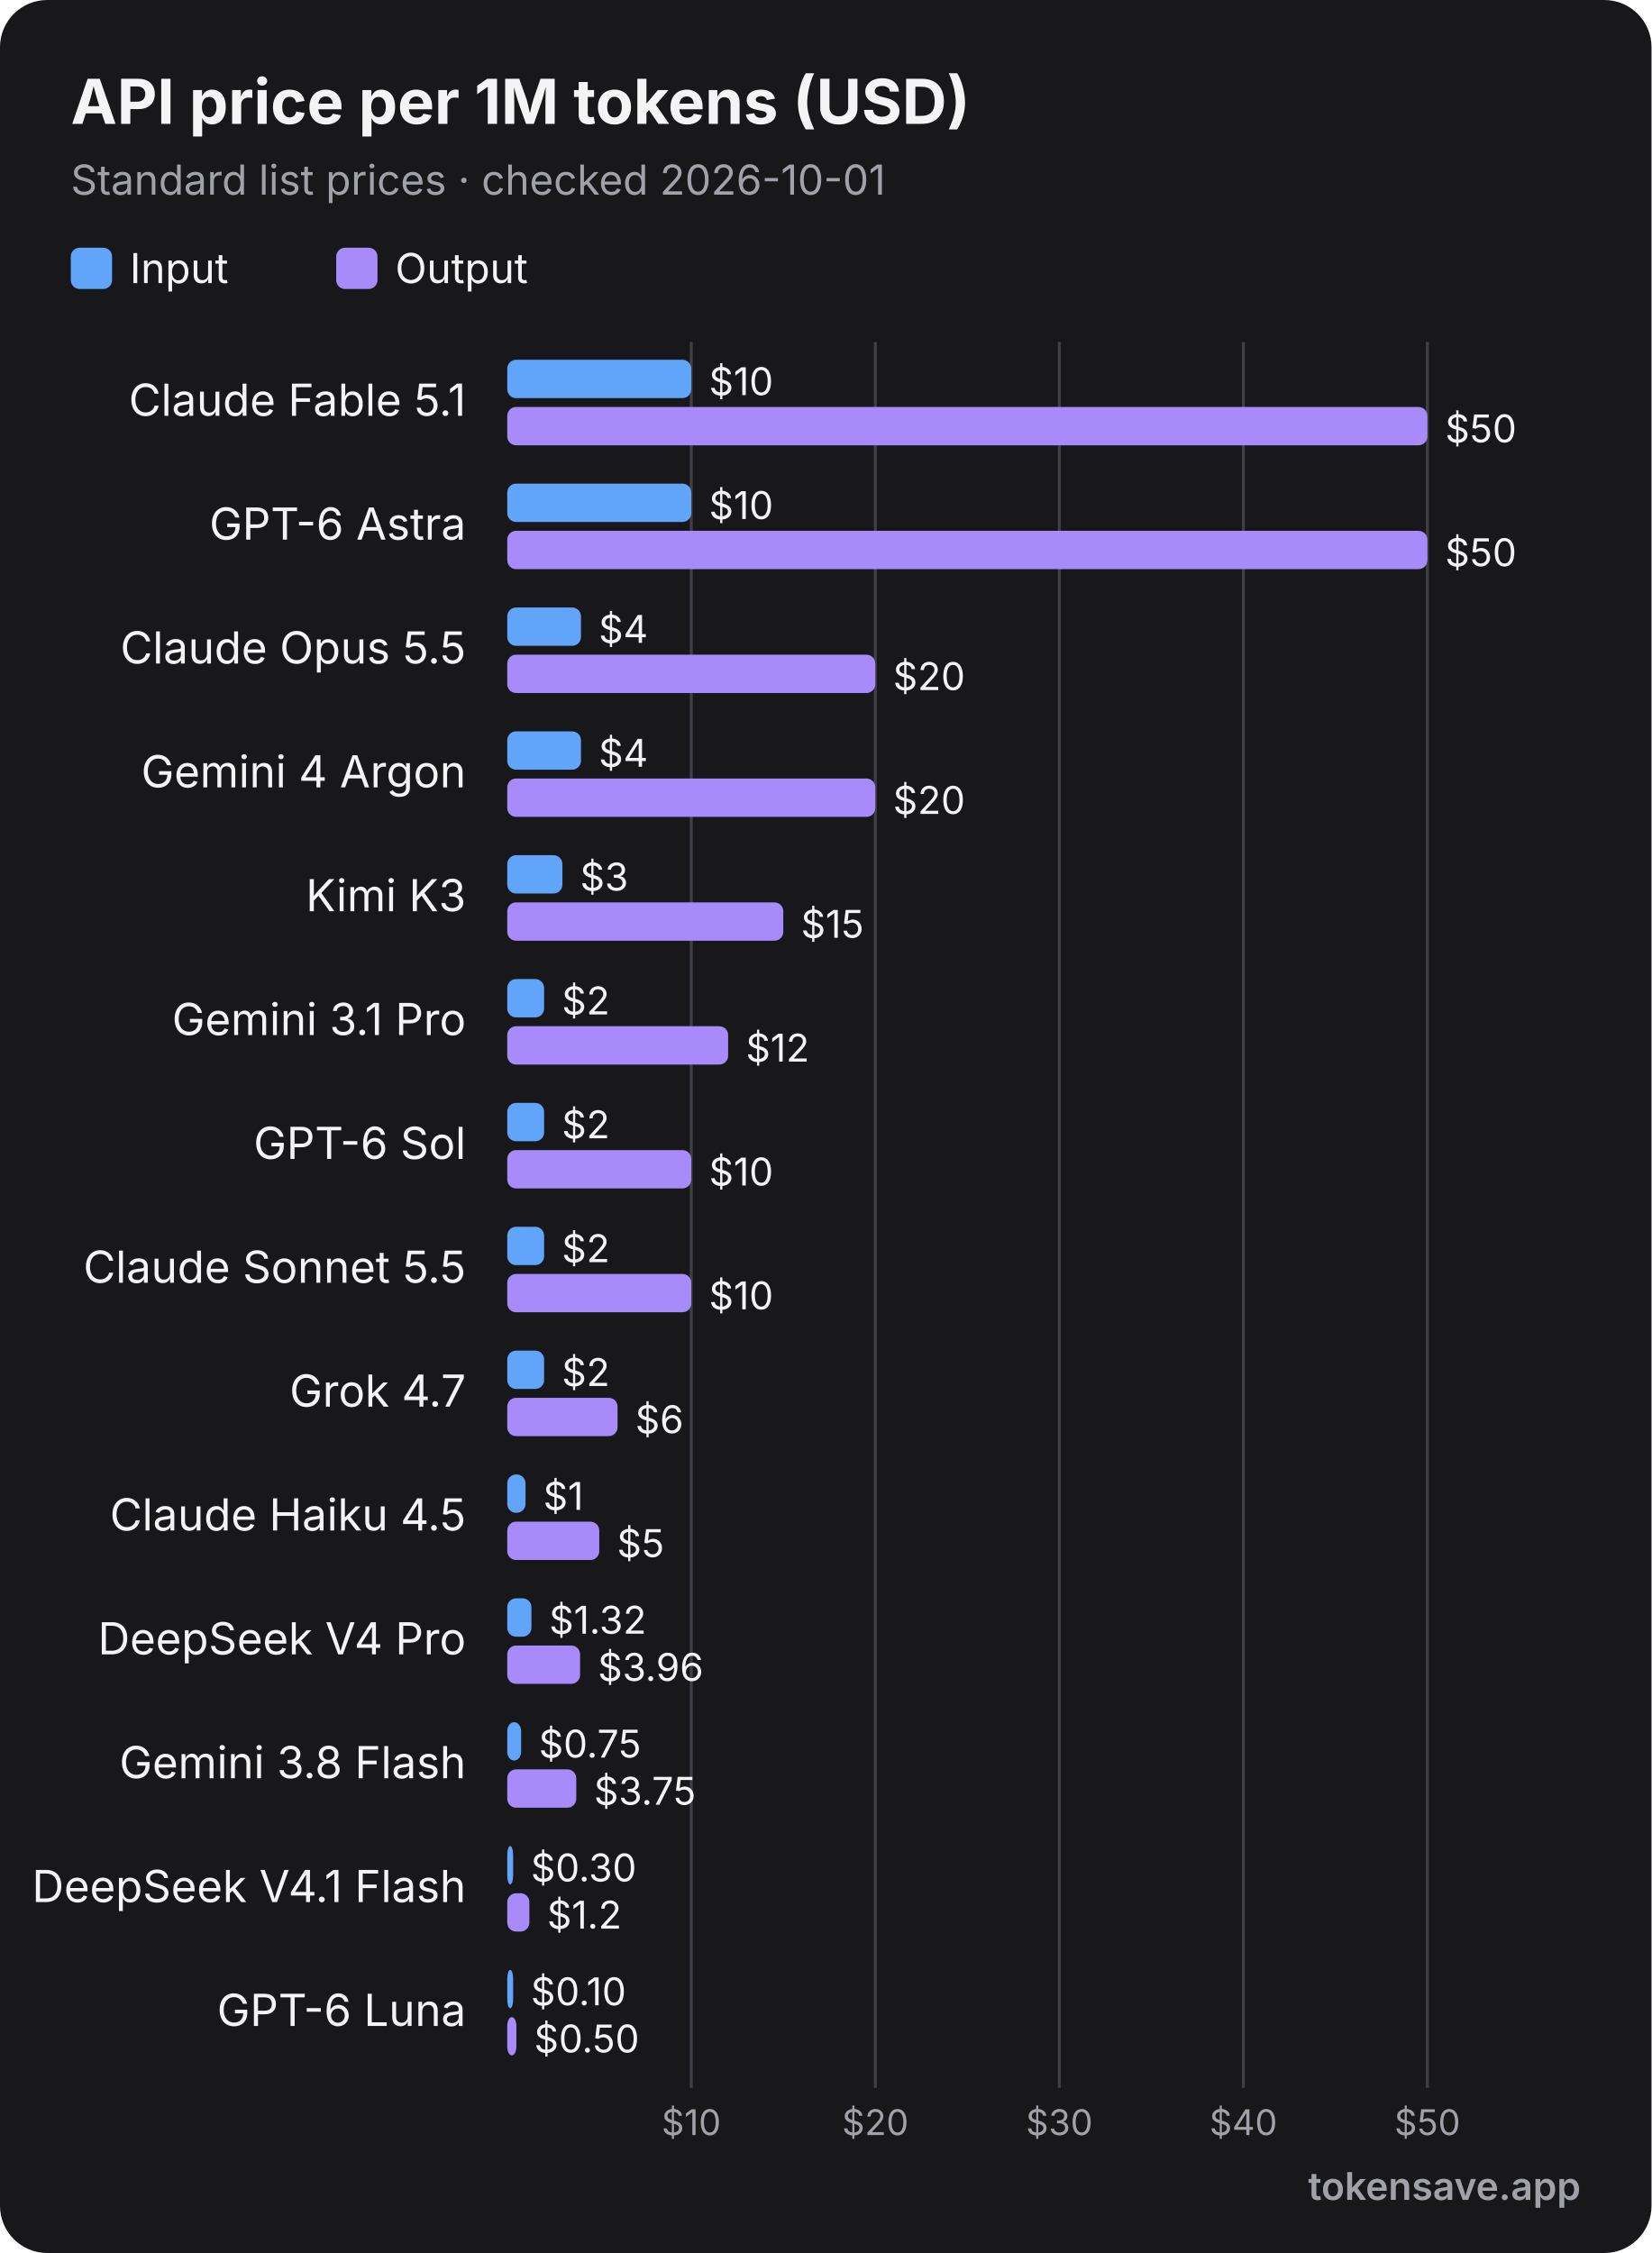
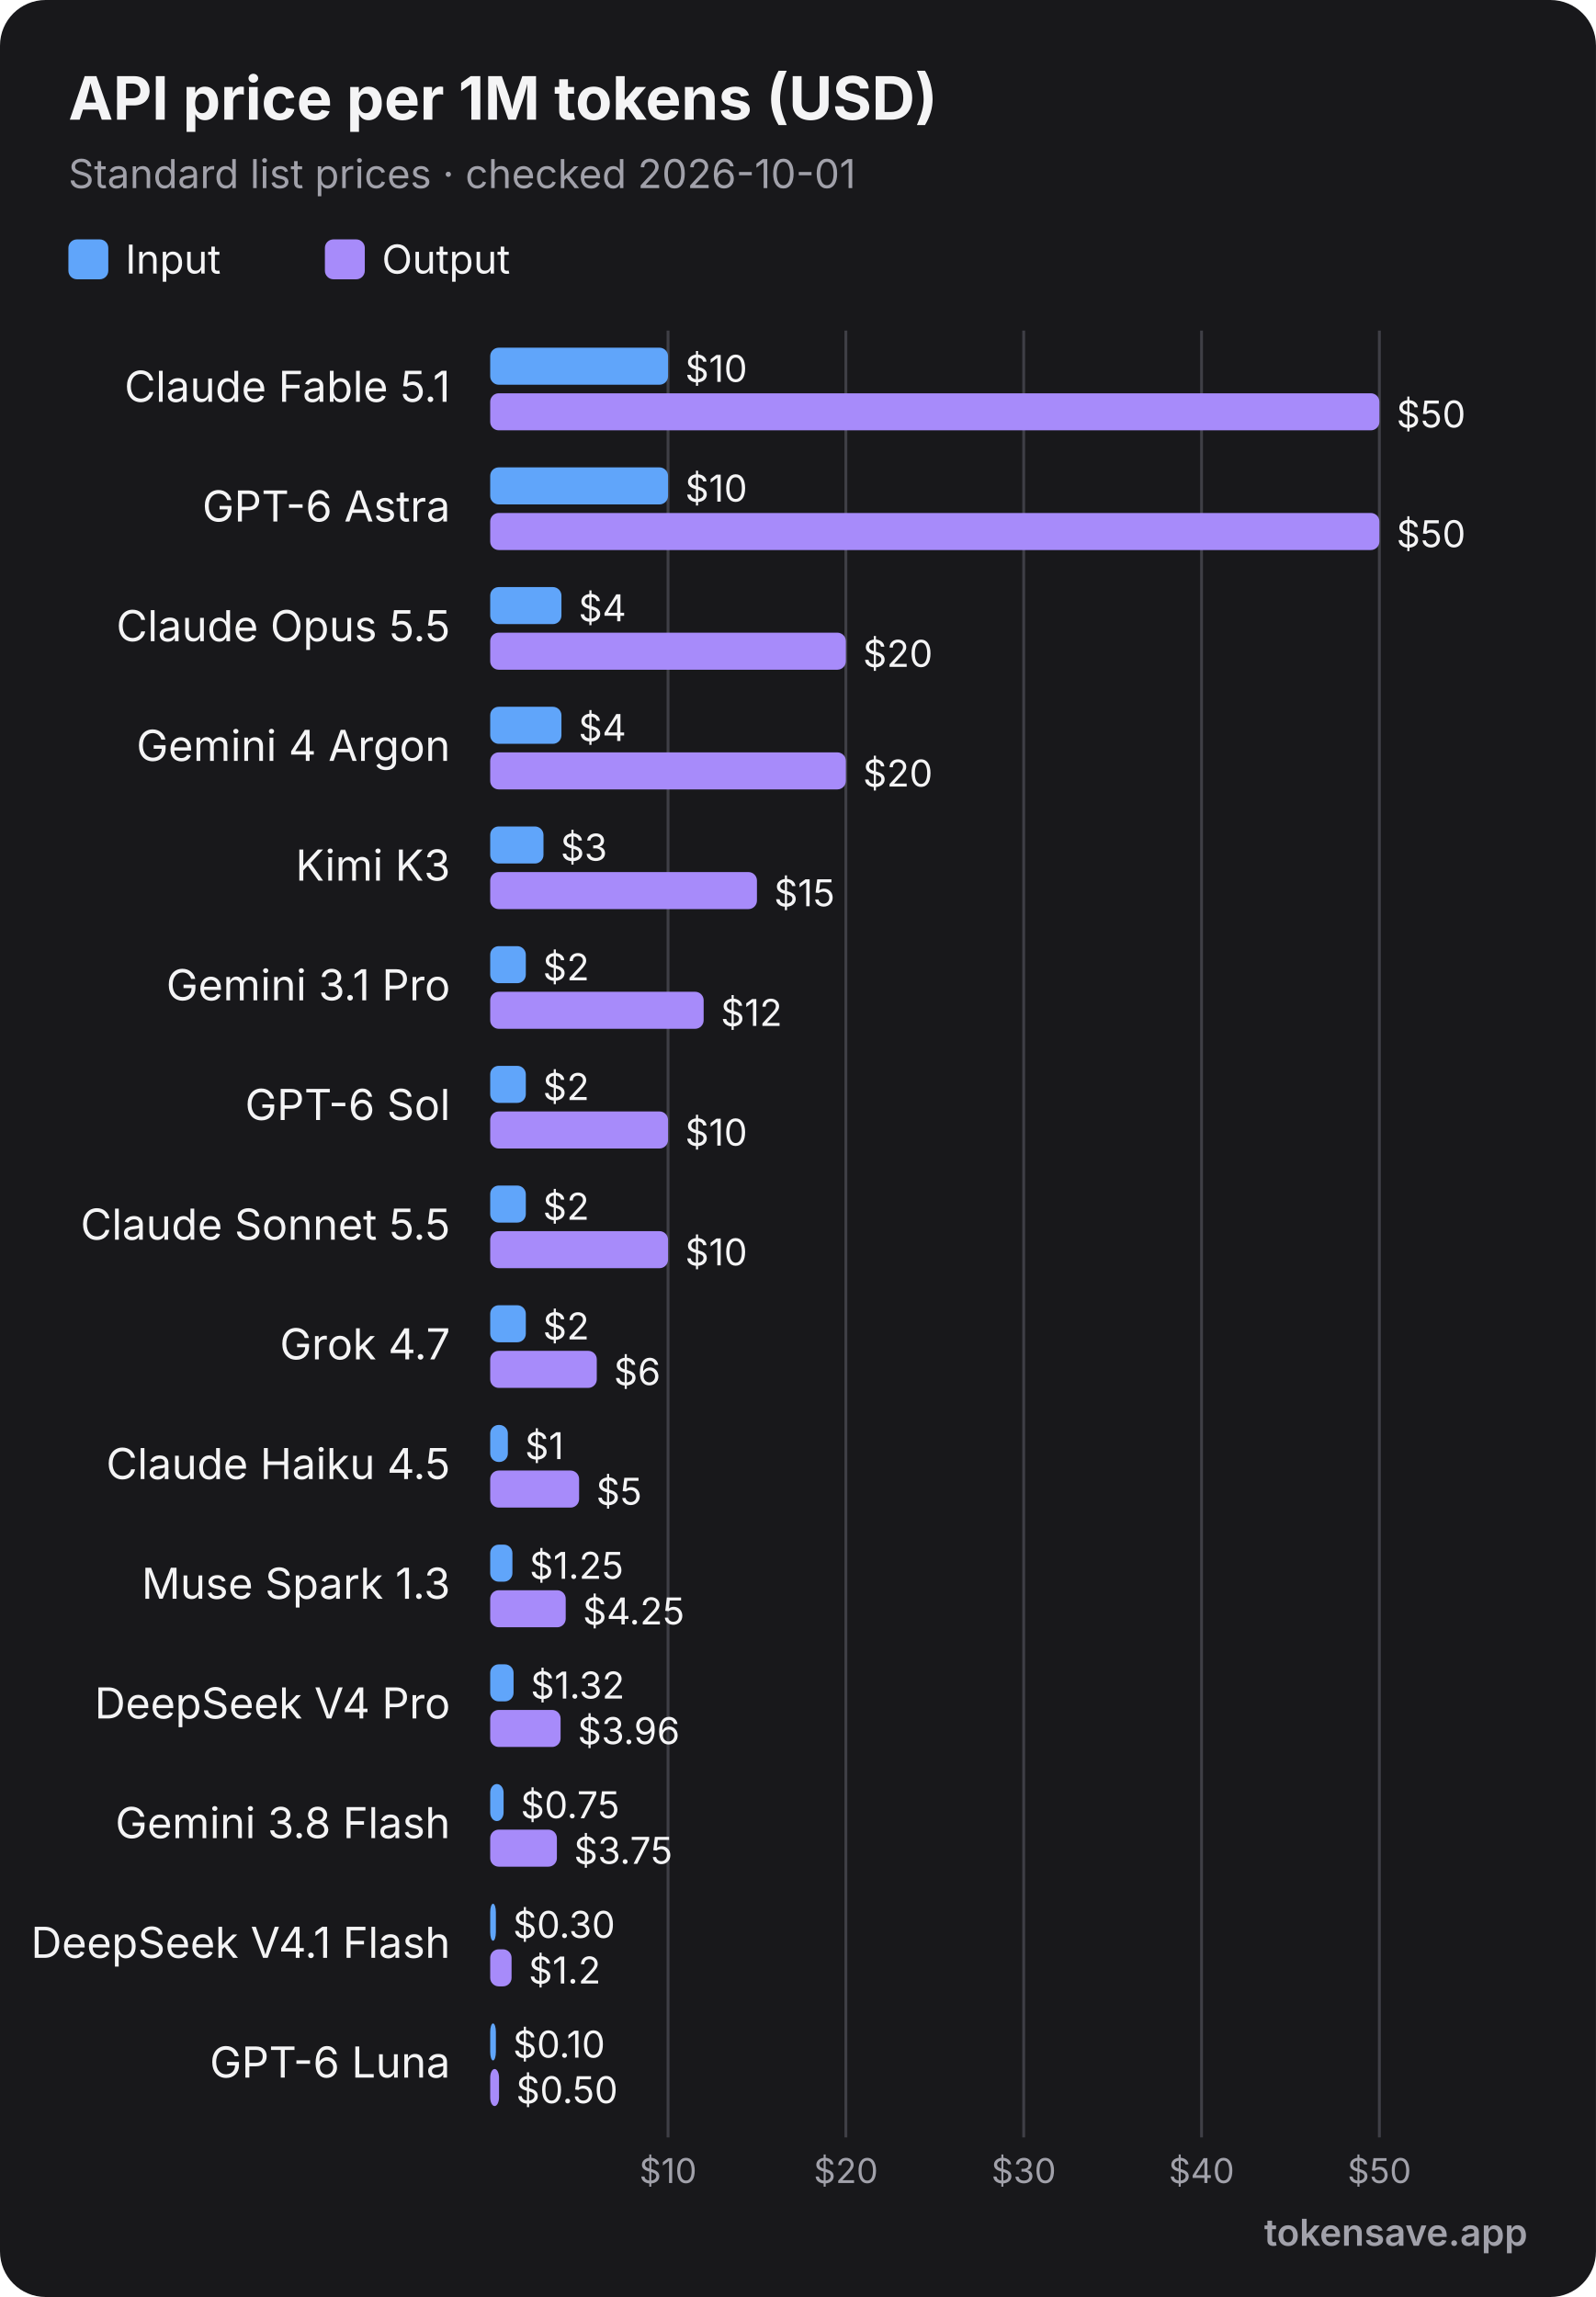
- <svg xmlns="http://www.w3.org/2000/svg" viewBox="0 0 560 764" width="560" height="764" role="img" font-family="Inter, 'Segoe UI', Helvetica, Arial, sans-serif">
-   <rect width="560" height="764" rx="16" fill="#18181b" />
+ <svg xmlns="http://www.w3.org/2000/svg" viewBox="0 0 560 806" width="560" height="806" role="img" font-family="Inter, 'Segoe UI', Helvetica, Arial, sans-serif">
+   <rect width="560" height="806" rx="16" fill="#18181b" />
  <text x="24" y="42" font-size="21" font-weight="700" fill="#f4f4f5">API price per 1M tokens (USD)</text>
  <text x="24" y="66" font-size="14" fill="#a1a1aa">Standard list prices · checked 2026-10-01</text>
  <rect x="24" y="84" width="14" height="14" rx="3" fill="#60a5fa" />
  <text x="44" y="96" font-size="14" fill="#f4f4f5">Input</text>
  <rect x="114" y="84" width="14" height="14" rx="3" fill="#a78bfa" />
  <text x="134" y="96" font-size="14" fill="#f4f4f5">Output</text>
-   <line x1="234.4" y1="116" x2="234.4" y2="708" stroke="#3f3f46" stroke-width="1" />
-   <text x="234.4" y="724" text-anchor="middle" font-size="12" fill="#a1a1aa">$10</text>
-   <line x1="296.8" y1="116" x2="296.8" y2="708" stroke="#3f3f46" stroke-width="1" />
-   <text x="296.8" y="724" text-anchor="middle" font-size="12" fill="#a1a1aa">$20</text>
-   <line x1="359.2" y1="116" x2="359.2" y2="708" stroke="#3f3f46" stroke-width="1" />
-   <text x="359.2" y="724" text-anchor="middle" font-size="12" fill="#a1a1aa">$30</text>
-   <line x1="421.6" y1="116" x2="421.6" y2="708" stroke="#3f3f46" stroke-width="1" />
-   <text x="421.6" y="724" text-anchor="middle" font-size="12" fill="#a1a1aa">$40</text>
-   <line x1="484.0" y1="116" x2="484.0" y2="708" stroke="#3f3f46" stroke-width="1" />
-   <text x="484.0" y="724" text-anchor="middle" font-size="12" fill="#a1a1aa">$50</text>
+   <line x1="234.4" y1="116" x2="234.4" y2="750" stroke="#3f3f46" stroke-width="1" />
+   <text x="234.4" y="766" text-anchor="middle" font-size="12" fill="#a1a1aa">$10</text>
+   <line x1="296.8" y1="116" x2="296.8" y2="750" stroke="#3f3f46" stroke-width="1" />
+   <text x="296.8" y="766" text-anchor="middle" font-size="12" fill="#a1a1aa">$20</text>
+   <line x1="359.2" y1="116" x2="359.2" y2="750" stroke="#3f3f46" stroke-width="1" />
+   <text x="359.2" y="766" text-anchor="middle" font-size="12" fill="#a1a1aa">$30</text>
+   <line x1="421.6" y1="116" x2="421.6" y2="750" stroke="#3f3f46" stroke-width="1" />
+   <text x="421.6" y="766" text-anchor="middle" font-size="12" fill="#a1a1aa">$40</text>
+   <line x1="484.0" y1="116" x2="484.0" y2="750" stroke="#3f3f46" stroke-width="1" />
+   <text x="484.0" y="766" text-anchor="middle" font-size="12" fill="#a1a1aa">$50</text>
  <text x="158" y="141" text-anchor="end" font-size="15" font-weight="400" fill="#f4f4f5">Claude Fable 5.1</text>
  <rect x="172" y="122" width="62.4" height="13" rx="3" fill="#60a5fa" />
  <text x="240.4" y="134" font-size="13" fill="#f4f4f5">$10</text>
  <rect x="172" y="138" width="312.0" height="13" rx="3" fill="#a78bfa" />
  <text x="490.0" y="150" font-size="13" fill="#f4f4f5">$50</text>
  <text x="158" y="183" text-anchor="end" font-size="15" font-weight="400" fill="#f4f4f5">GPT-6 Astra</text>
  <rect x="172" y="164" width="62.4" height="13" rx="3" fill="#60a5fa" />
  <text x="240.4" y="176" font-size="13" fill="#f4f4f5">$10</text>
  <rect x="172" y="180" width="312.0" height="13" rx="3" fill="#a78bfa" />
  <text x="490.0" y="192" font-size="13" fill="#f4f4f5">$50</text>
  <text x="158" y="225" text-anchor="end" font-size="15" font-weight="400" fill="#f4f4f5">Claude Opus 5.5</text>
  <rect x="172" y="206" width="25.0" height="13" rx="3" fill="#60a5fa" />
  <text x="203.0" y="218" font-size="13" fill="#f4f4f5">$4</text>
  <rect x="172" y="222" width="124.8" height="13" rx="3" fill="#a78bfa" />
  <text x="302.8" y="234" font-size="13" fill="#f4f4f5">$20</text>
  <text x="158" y="267" text-anchor="end" font-size="15" font-weight="400" fill="#f4f4f5">Gemini 4 Argon</text>
  <rect x="172" y="248" width="25.0" height="13" rx="3" fill="#60a5fa" />
  <text x="203.0" y="260" font-size="13" fill="#f4f4f5">$4</text>
  <rect x="172" y="264" width="124.8" height="13" rx="3" fill="#a78bfa" />
  <text x="302.8" y="276" font-size="13" fill="#f4f4f5">$20</text>
  <text x="158" y="309" text-anchor="end" font-size="15" font-weight="400" fill="#f4f4f5">Kimi K3</text>
  <rect x="172" y="290" width="18.7" height="13" rx="3" fill="#60a5fa" />
  <text x="196.7" y="302" font-size="13" fill="#f4f4f5">$3</text>
  <rect x="172" y="306" width="93.6" height="13" rx="3" fill="#a78bfa" />
  <text x="271.6" y="318" font-size="13" fill="#f4f4f5">$15</text>
  <text x="158" y="351" text-anchor="end" font-size="15" font-weight="400" fill="#f4f4f5">Gemini 3.1 Pro</text>
  <rect x="172" y="332" width="12.5" height="13" rx="3" fill="#60a5fa" />
  <text x="190.5" y="344" font-size="13" fill="#f4f4f5">$2</text>
  <rect x="172" y="348" width="74.9" height="13" rx="3" fill="#a78bfa" />
  <text x="252.9" y="360" font-size="13" fill="#f4f4f5">$12</text>
  <text x="158" y="393" text-anchor="end" font-size="15" font-weight="400" fill="#f4f4f5">GPT-6 Sol</text>
  <rect x="172" y="374" width="12.5" height="13" rx="3" fill="#60a5fa" />
  <text x="190.5" y="386" font-size="13" fill="#f4f4f5">$2</text>
  <rect x="172" y="390" width="62.4" height="13" rx="3" fill="#a78bfa" />
  <text x="240.4" y="402" font-size="13" fill="#f4f4f5">$10</text>
  <text x="158" y="435" text-anchor="end" font-size="15" font-weight="400" fill="#f4f4f5">Claude Sonnet 5.5</text>
  <rect x="172" y="416" width="12.5" height="13" rx="3" fill="#60a5fa" />
  <text x="190.5" y="428" font-size="13" fill="#f4f4f5">$2</text>
  <rect x="172" y="432" width="62.4" height="13" rx="3" fill="#a78bfa" />
  <text x="240.4" y="444" font-size="13" fill="#f4f4f5">$10</text>
  <text x="158" y="477" text-anchor="end" font-size="15" font-weight="400" fill="#f4f4f5">Grok 4.7</text>
  <rect x="172" y="458" width="12.5" height="13" rx="3" fill="#60a5fa" />
  <text x="190.5" y="470" font-size="13" fill="#f4f4f5">$2</text>
  <rect x="172" y="474" width="37.4" height="13" rx="3" fill="#a78bfa" />
  <text x="215.4" y="486" font-size="13" fill="#f4f4f5">$6</text>
  <text x="158" y="519" text-anchor="end" font-size="15" font-weight="400" fill="#f4f4f5">Claude Haiku 4.5</text>
  <rect x="172" y="500" width="6.2" height="13" rx="3" fill="#60a5fa" />
  <text x="184.2" y="512" font-size="13" fill="#f4f4f5">$1</text>
  <rect x="172" y="516" width="31.2" height="13" rx="3" fill="#a78bfa" />
  <text x="209.2" y="528" font-size="13" fill="#f4f4f5">$5</text>
-   <text x="158" y="561" text-anchor="end" font-size="15" font-weight="400" fill="#f4f4f5">DeepSeek V4 Pro</text>
-   <rect x="172" y="542" width="8.2" height="13" rx="3" fill="#60a5fa" />
-   <text x="186.2" y="554" font-size="13" fill="#f4f4f5">$1.32</text>
-   <rect x="172" y="558" width="24.7" height="13" rx="3" fill="#a78bfa" />
-   <text x="202.7" y="570" font-size="13" fill="#f4f4f5">$3.96</text>
-   <text x="158" y="603" text-anchor="end" font-size="15" font-weight="400" fill="#f4f4f5">Gemini 3.8 Flash</text>
-   <rect x="172" y="584" width="4.7" height="13" rx="3" fill="#60a5fa" />
-   <text x="182.7" y="596" font-size="13" fill="#f4f4f5">$0.75</text>
-   <rect x="172" y="600" width="23.4" height="13" rx="3" fill="#a78bfa" />
-   <text x="201.4" y="612" font-size="13" fill="#f4f4f5">$3.75</text>
-   <text x="158" y="645" text-anchor="end" font-size="15" font-weight="400" fill="#f4f4f5">DeepSeek V4.1 Flash</text>
-   <rect x="172" y="626" width="2.0" height="13" rx="3" fill="#60a5fa" />
-   <text x="180.0" y="638" font-size="13" fill="#f4f4f5">$0.30</text>
-   <rect x="172" y="642" width="7.5" height="13" rx="3" fill="#a78bfa" />
-   <text x="185.5" y="654" font-size="13" fill="#f4f4f5">$1.2</text>
-   <text x="158" y="687" text-anchor="end" font-size="15" font-weight="400" fill="#f4f4f5">GPT-6 Luna</text>
+   <text x="158" y="561" text-anchor="end" font-size="15" font-weight="400" fill="#f4f4f5">Muse Spark 1.3</text>
+   <rect x="172" y="542" width="7.8" height="13" rx="3" fill="#60a5fa" />
+   <text x="185.8" y="554" font-size="13" fill="#f4f4f5">$1.25</text>
+   <rect x="172" y="558" width="26.5" height="13" rx="3" fill="#a78bfa" />
+   <text x="204.5" y="570" font-size="13" fill="#f4f4f5">$4.25</text>
+   <text x="158" y="603" text-anchor="end" font-size="15" font-weight="400" fill="#f4f4f5">DeepSeek V4 Pro</text>
+   <rect x="172" y="584" width="8.2" height="13" rx="3" fill="#60a5fa" />
+   <text x="186.2" y="596" font-size="13" fill="#f4f4f5">$1.32</text>
+   <rect x="172" y="600" width="24.7" height="13" rx="3" fill="#a78bfa" />
+   <text x="202.7" y="612" font-size="13" fill="#f4f4f5">$3.96</text>
+   <text x="158" y="645" text-anchor="end" font-size="15" font-weight="400" fill="#f4f4f5">Gemini 3.8 Flash</text>
+   <rect x="172" y="626" width="4.7" height="13" rx="3" fill="#60a5fa" />
+   <text x="182.7" y="638" font-size="13" fill="#f4f4f5">$0.75</text>
+   <rect x="172" y="642" width="23.4" height="13" rx="3" fill="#a78bfa" />
+   <text x="201.4" y="654" font-size="13" fill="#f4f4f5">$3.75</text>
+   <text x="158" y="687" text-anchor="end" font-size="15" font-weight="400" fill="#f4f4f5">DeepSeek V4.1 Flash</text>
  <rect x="172" y="668" width="2.0" height="13" rx="3" fill="#60a5fa" />
-   <text x="180.0" y="680" font-size="13" fill="#f4f4f5">$0.10</text>
-   <rect x="172" y="684" width="3.1" height="13" rx="3" fill="#a78bfa" />
-   <text x="181.1" y="696" font-size="13" fill="#f4f4f5">$0.50</text>
-   <text x="536" y="746" text-anchor="end" font-size="13" font-weight="600" fill="#a1a1aa">tokensave.app</text>
+   <text x="180.0" y="680" font-size="13" fill="#f4f4f5">$0.30</text>
+   <rect x="172" y="684" width="7.5" height="13" rx="3" fill="#a78bfa" />
+   <text x="185.5" y="696" font-size="13" fill="#f4f4f5">$1.2</text>
+   <text x="158" y="729" text-anchor="end" font-size="15" font-weight="400" fill="#f4f4f5">GPT-6 Luna</text>
+   <rect x="172" y="710" width="2.0" height="13" rx="3" fill="#60a5fa" />
+   <text x="180.0" y="722" font-size="13" fill="#f4f4f5">$0.10</text>
+   <rect x="172" y="726" width="3.1" height="13" rx="3" fill="#a78bfa" />
+   <text x="181.1" y="738" font-size="13" fill="#f4f4f5">$0.50</text>
+   <text x="536" y="788" text-anchor="end" font-size="13" font-weight="600" fill="#a1a1aa">tokensave.app</text>
</svg>
